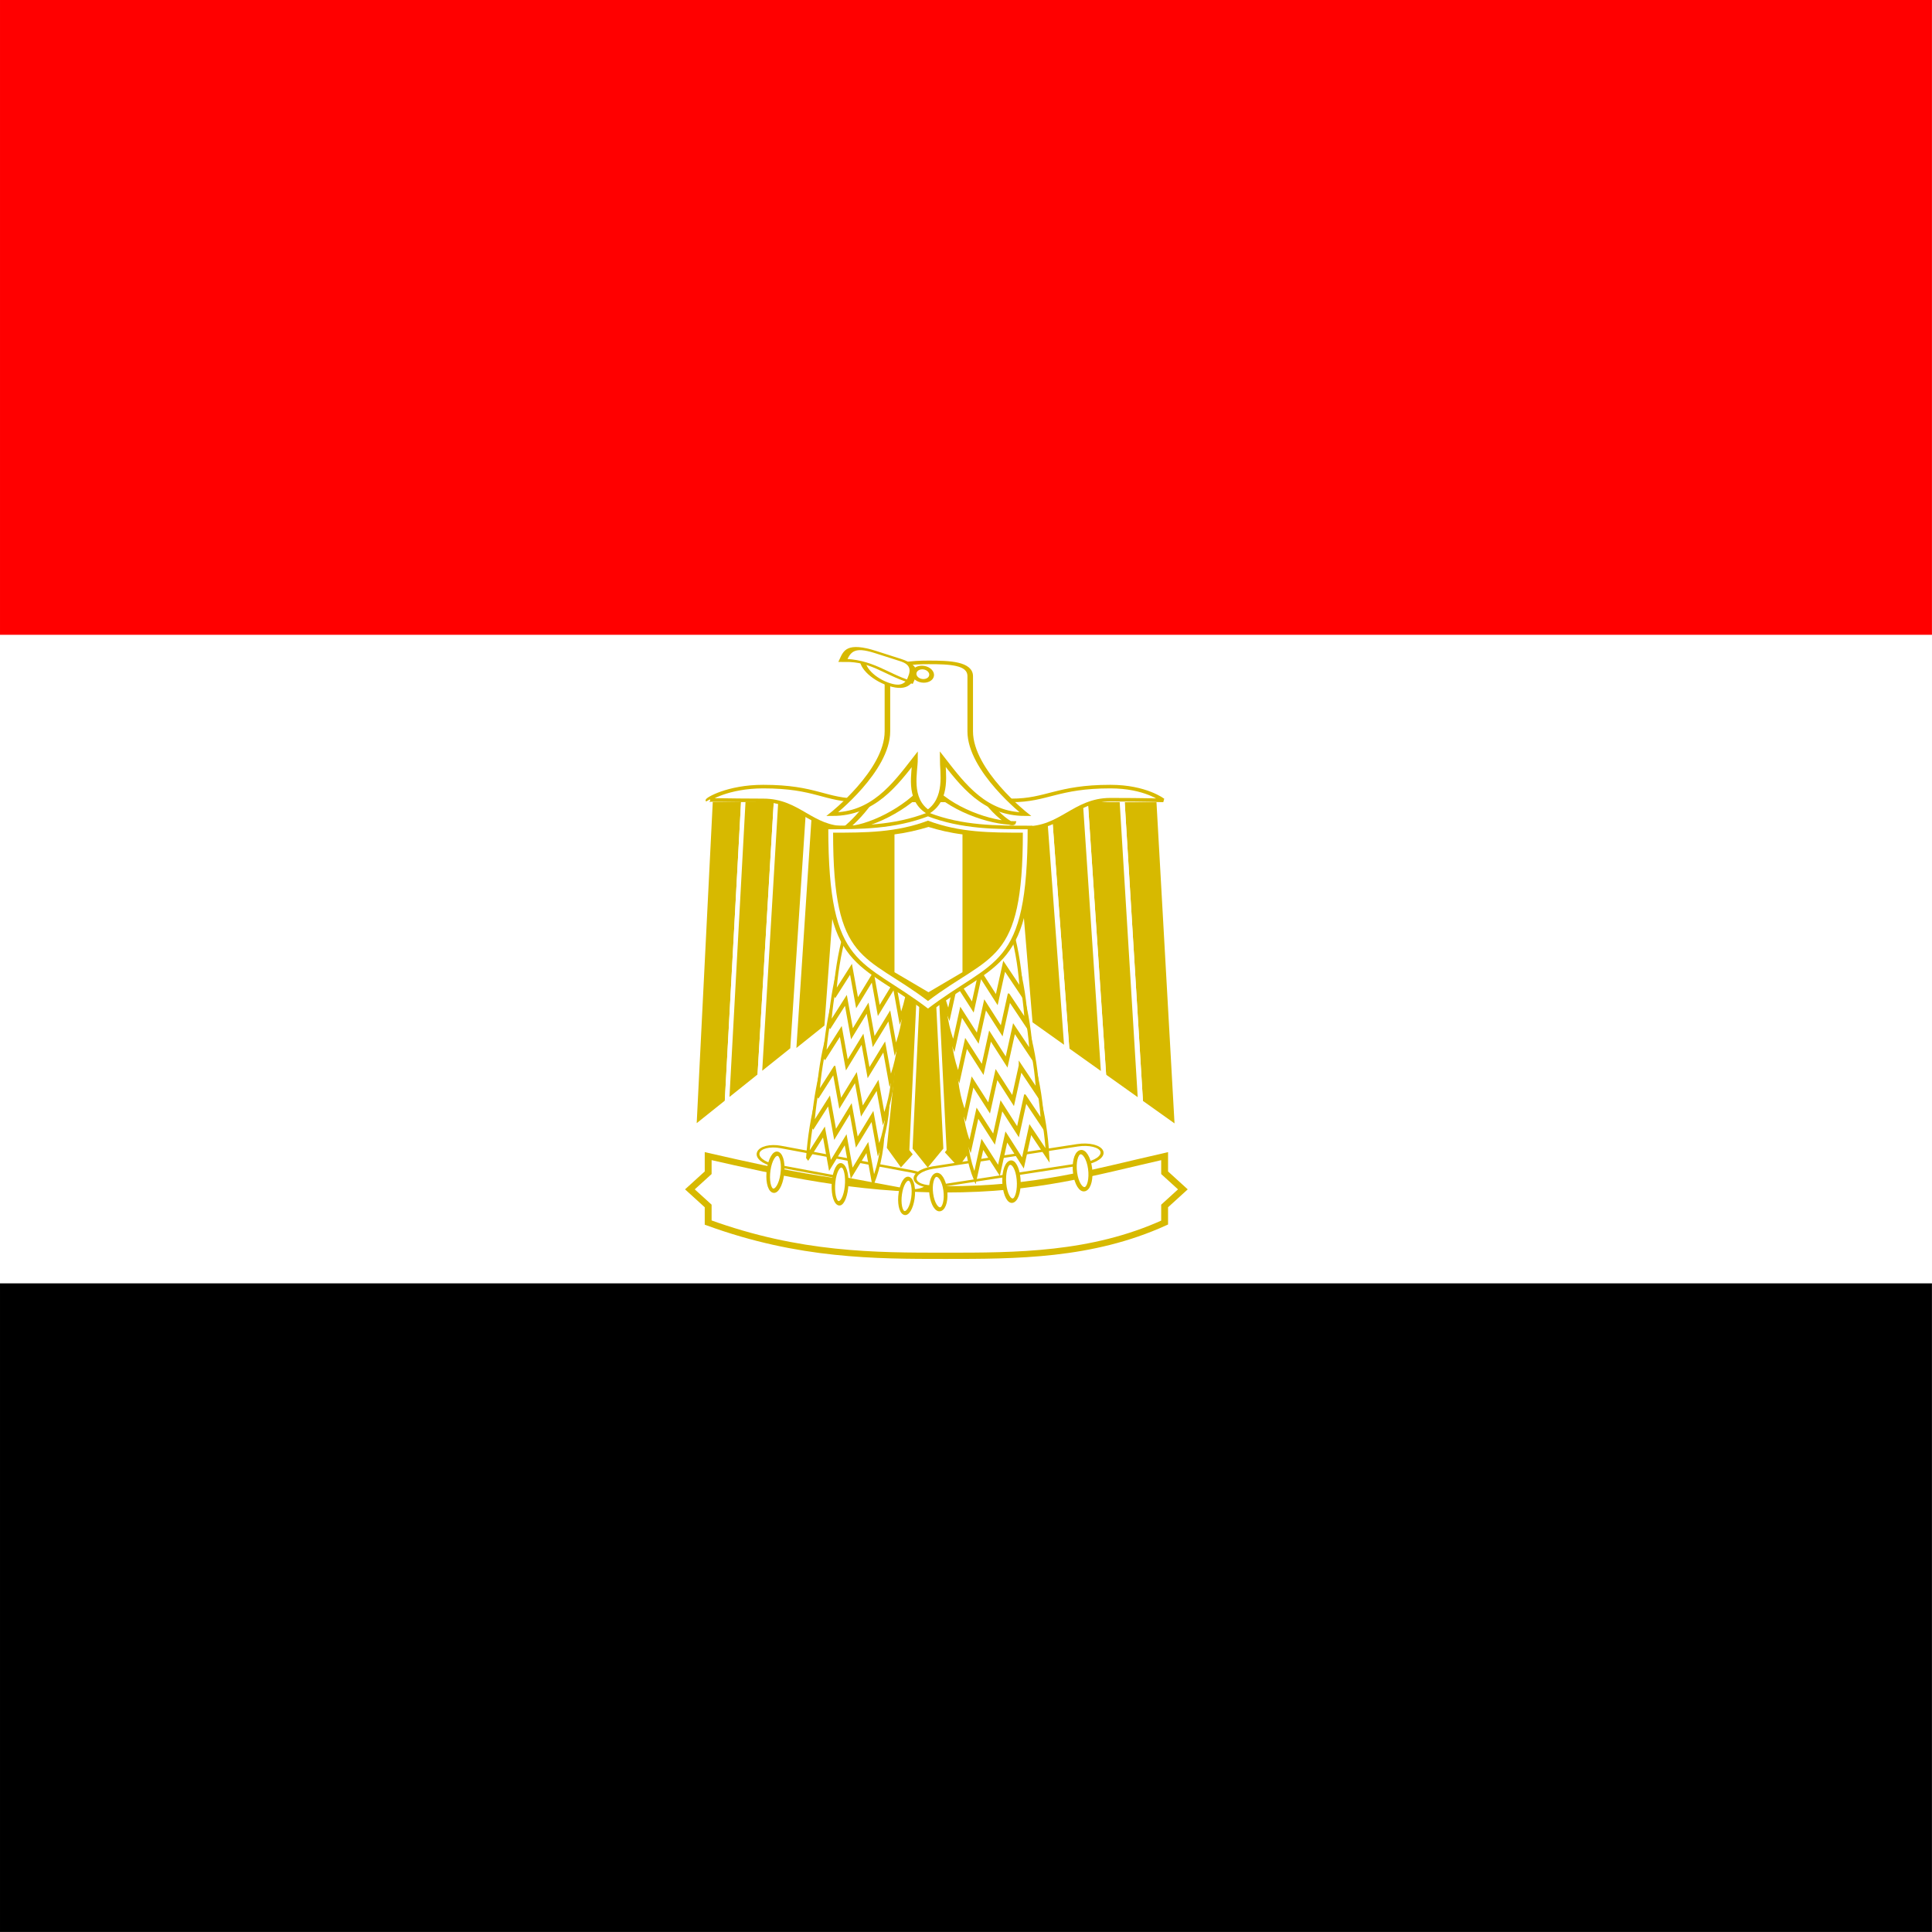
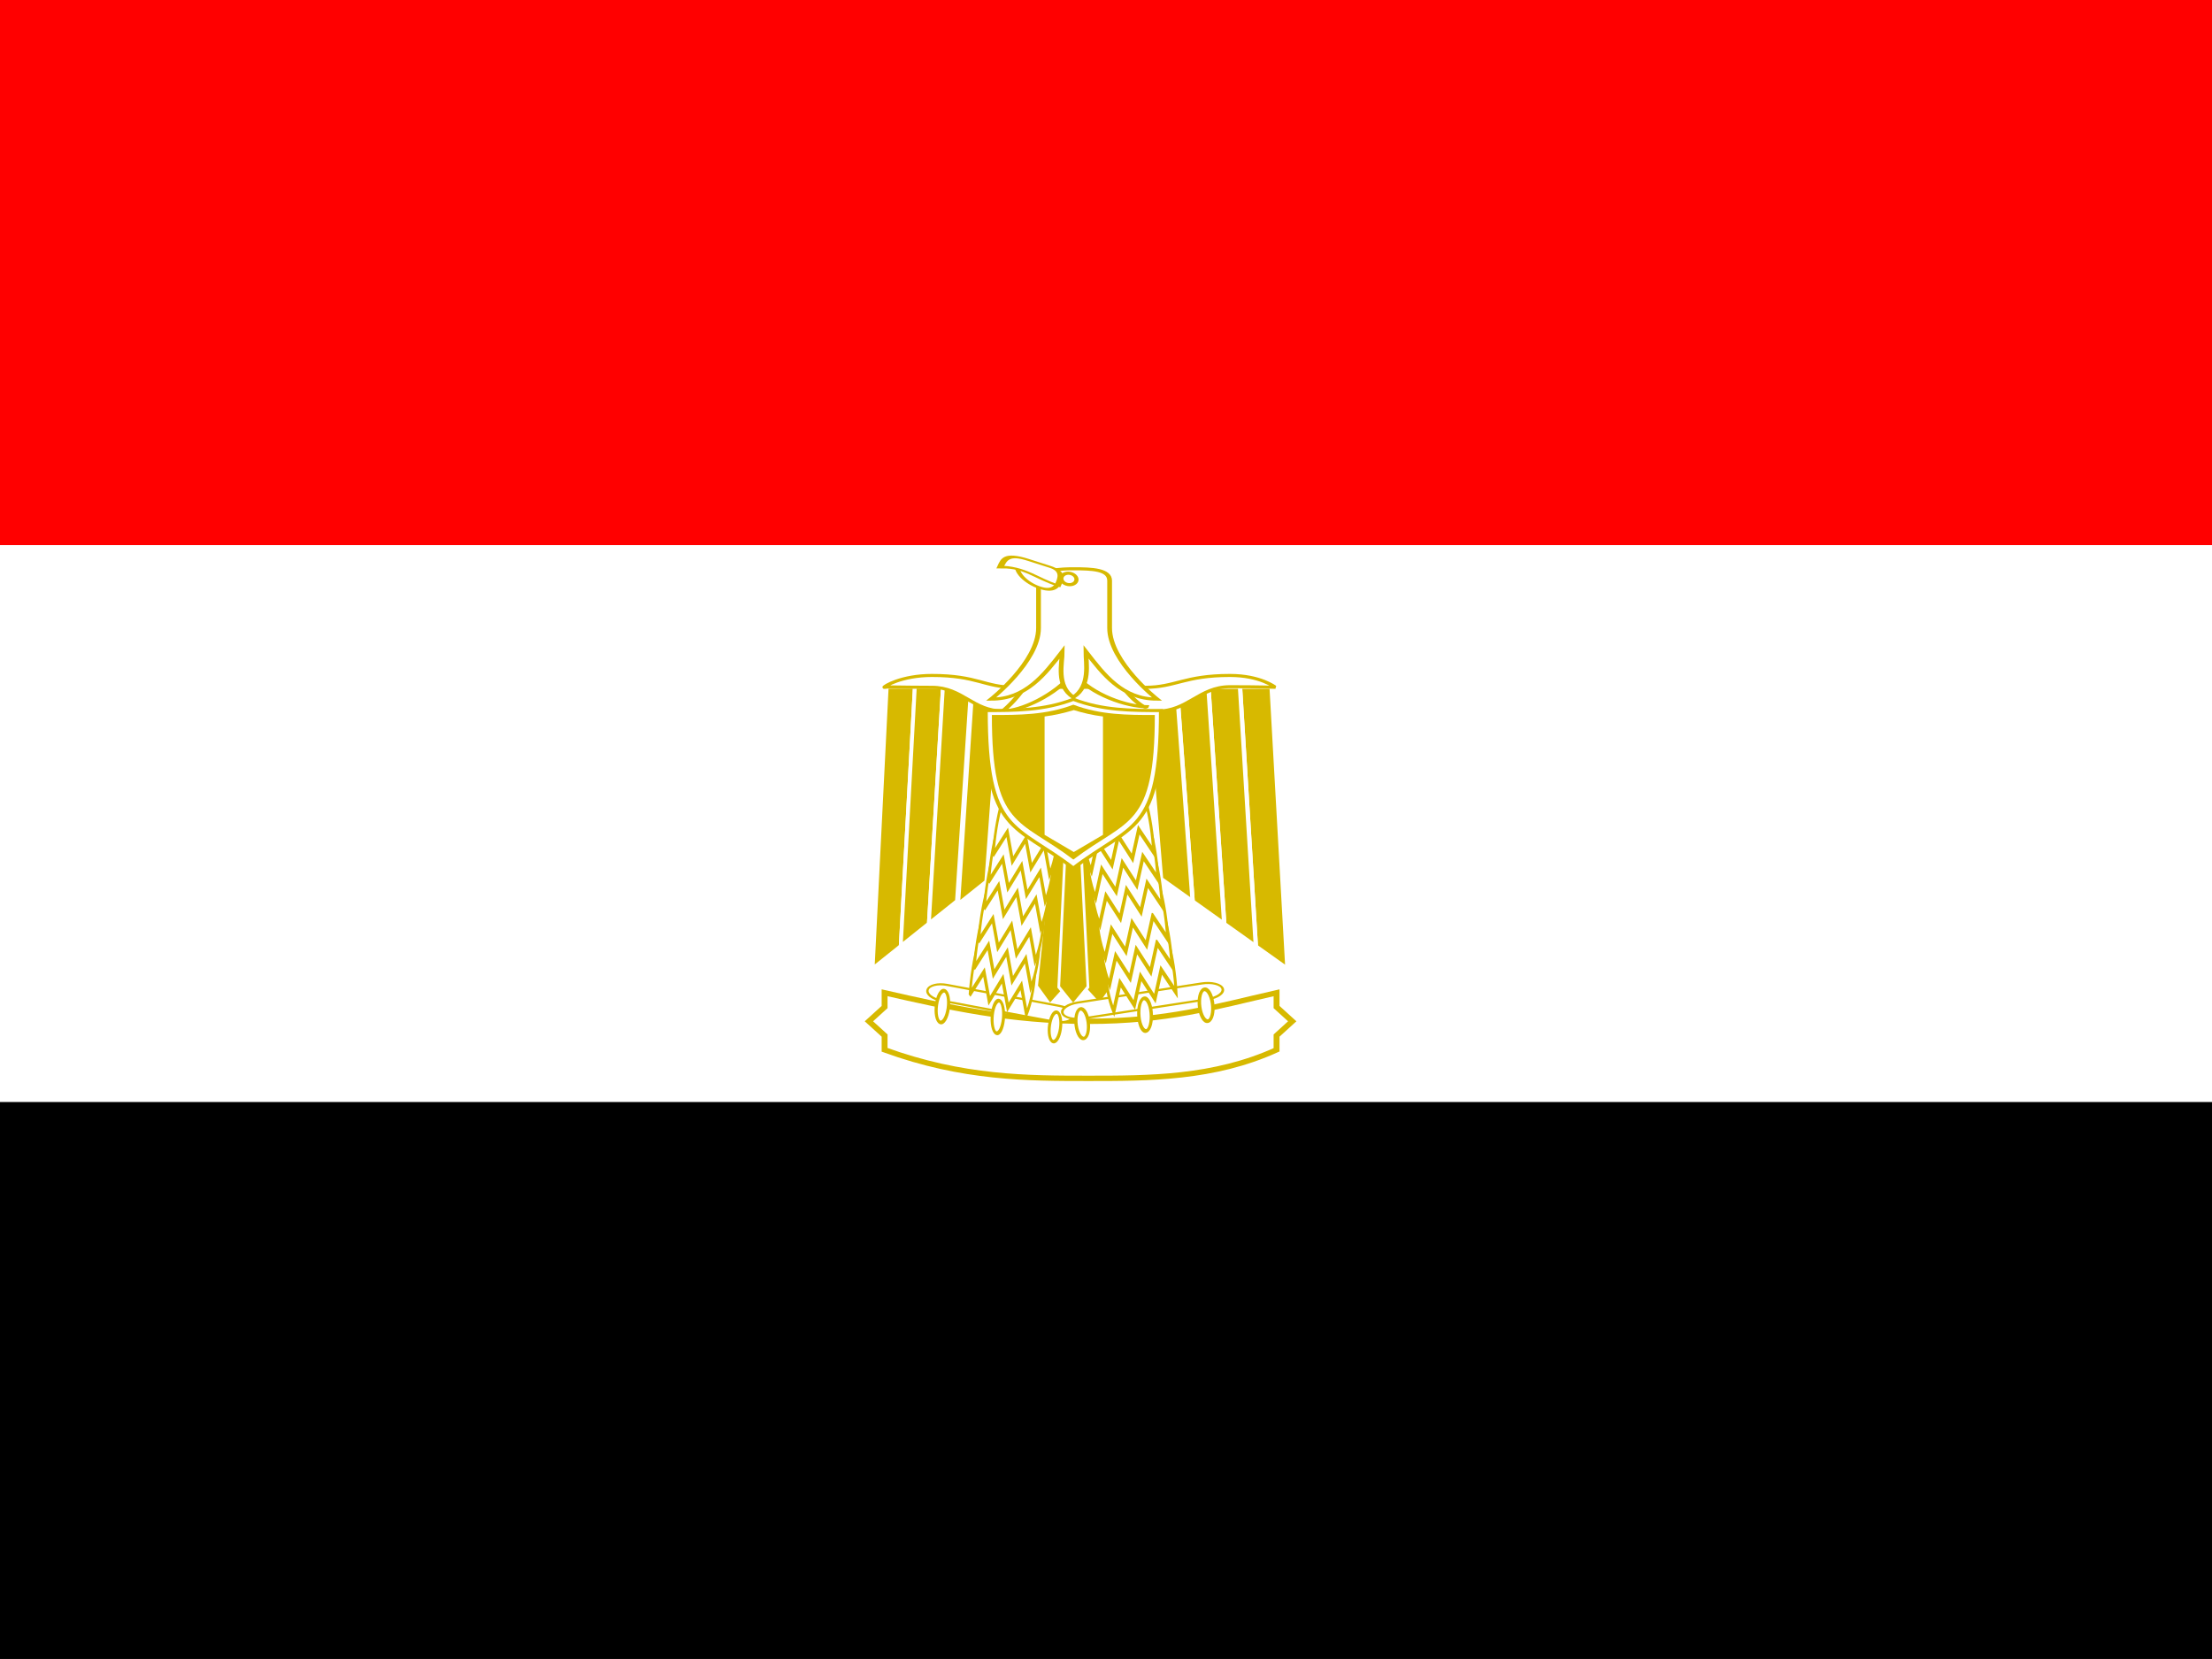
- <svg xmlns="http://www.w3.org/2000/svg" id="svg1689" height="512" width="512" version="1.1">
+ <svg xmlns="http://www.w3.org/2000/svg" id="svg1689" height="480" width="640" version="1.1">
  <defs id="defs1691">
-     <clipPath id="clipPath5515" clipPathUnits="userSpaceOnUse">
-       <rect id="rect5517" fill-opacity="0.67" height="496.06" width="496.06" y="-0" x="124.02" />
+     <clipPath id="clipPath5036" clipPathUnits="userSpaceOnUse">
+       <rect id="rect5038" fill-opacity="0.67" height="512" width="682.67" y="-0" x="-85.333" />
    </clipPath>
  </defs>
-   <g id="flag" clip-path="url(#clipPath5515)" transform="matrix(1.0321 0 0 1.0321 -128 .000056731)">
-     <g id="g973" fill-rule="evenodd">
+   <g id="flag" clip-path="url(#clipPath5036)" transform="matrix(.9375 0 0 .9375 80 9.8449e-7)">
+     <g id="g973" fill-rule="evenodd" transform="matrix(1.0321 0 0 1.0321 -128 .000056731)">
      <rect id="rect1801" height="166.54" width="744.09" y="162.99" x="0" stroke-width="1pt" fill="#fff" />
      <rect id="rect1800" height="166.54" width="744.09" y="329.53" x="0" stroke-width="1pt" />
      <rect id="rect1802" height="162.99" width="744.09" y="-0" x="0" stroke-width="1pt" fill="#f00" />
      <g id="g827" transform="translate(23.212 409.22)">
        <path id="path725" d="m322.44-322.44h7.087l3.75 60.236-7.294 7.087-7.086-7.087 3.543-60.236z" transform="matrix(.60585 -.032038 .057196 .75873 164.05 95.207)" stroke="#fff" stroke-width="1pt" fill="#d7b900" />
        <path id="path726" d="m322.44-322.44h7.087l3.75 60.236-7.294 7.087-7.086-7.087 3.543-60.236z" transform="matrix(.60642 .023124 -.041283 .75945 123.88 77.449)" stroke="#fff" stroke-width="1pt" fill="#d7b900" />
        <g id="g720" transform="matrix(1.2667 0 0 1.0307 -115.19 8.206)" stroke="#fff" stroke-width="4.824" fill="#d7b900">
          <path id="path1700" d="m177.16 255.12-17.716 442.91 35.433-35.434 17.716-407.48h-35.433z" transform="matrix(-.21053 0 0 .18418 442.73 -252.58)" />
          <path id="path1701" d="m177.16 290.55-17.717 407.48 35.433-35.434 17.717-372.05h-35.433z" transform="matrix(-.21053 0 0 .18418 435.27 -259.11)" />
          <path id="path1702" d="m177.17 325.98-17.718 372.05 35.433-35.434 17.718-336.61h-35.433z" transform="matrix(-.21053 0 0 .18418 427.81 -265.63)" />
          <path id="path1703" d="m177.16 361.42-17.717 336.62 35.433-35.434 17.717-301.18h-35.433z" transform="matrix(-.21053 0 0 .18418 420.35 -272.16)" />
        </g>
        <g id="g715" transform="matrix(1.1273 0 0 1.0307 -62.209 8.1481)" stroke="#fff" stroke-width="4.824" fill="#d7b900">
          <path id="path1696" d="m177.16 255.12-17.716 442.91 35.433-35.434 17.716-407.48h-35.433z" transform="matrix(.21053 0 0 .18418 269.17 -252.58)" />
          <path id="path1697" d="m177.16 290.55-17.717 407.48 35.433-35.434 17.717-372.05h-35.433z" transform="matrix(.21053 0 0 .18418 276.63 -259.11)" />
          <path id="path1698" d="m177.17 325.98-17.717 372.05 35.433-35.434 17.717-336.61h-35.433z" transform="matrix(.21053 0 0 .18418 284.08 -265.63)" />
          <path id="path1699" d="m177.16 361.42-17.716 336.62 35.433-35.434 17.716-301.18h-35.433z" transform="matrix(.21053 0 0 .18418 291.86 -271.3)" />
        </g>
        <path id="path1704" d="m181.73 256.05c-1.004-1.312 19.847-18.646 55.28-18.646 53.15 0 61.307 18.646 96.741 18.646h152.02c35.433 0 45.723-18.646 98.872-18.646 35.433 0 52.168 18.293 53.149 18.646 0 0-17.716-0.93-53.149-0.93s-49.3 39.04-85.052 38.222c-26.788 0.818-144.23 0-179.66 0-35.433 0-47.486-37.292-82.92-37.292-35.433 0-56.284-1.312-55.28 0z" transform="matrix(.25639 0 0 .19003 236.01 -252.36)" stroke="#d7b900" stroke-width="4.824" fill="#fff" />
        <path id="path709" d="m400.39-109.84v3.543l3.543 3.543-3.543 3.543v3.543c-14.174 7.087-28.849 7.087-42.52 7.087-13.67 0-28.346 0-46.063-7.087v-3.543l-3.543-3.543 3.543-3.543v-3.543c14.173 3.543 28.347 7.086 46.063 7.086 17.717 0 28.347-3.543 42.52-7.086z" transform="matrix(1.3231 0 0 1.2037 -129.91 19.854)" stroke="#d7b900" stroke-width="1pt" fill="#fff" />
        <g id="g695" transform="matrix(-1.0627 .28456 .30493 .99174 760.82 -100.29)" stroke="#d7b900" fill="#fff">
          <rect id="rect696" transform="matrix(-.56396 -.8258 -.8884 .45907 0 0)" rx="2.395" ry="4.505" height="40.13" width="4.789" y="-406.53" x="-73.159" stroke-width=".623" />
          <g id="g697" transform="matrix(-.10045 .037692 .094135 .22662 362.02 -256.85)" stroke-width="4.713">
            <path id="path698" d="m318.9 574.02 17.716 17.716 17.717-17.716 17.716 17.716 17.717-17.716 17.716 17.716c5.257-9.426 7.092-22.888-0.112-36.519-36.185-13.818-68.824-12.643-107.18 1.188-3.087 11.031-2.975 23.928 0 35.433l18.709-17.818z" transform="matrix(1.3763 .17548 -.14151 1.7066 -97.886 -514.14)" />
            <path id="path699" d="m318.9 574.02 17.716 17.716 17.717-17.716 17.716 17.716 17.717-17.716 17.716 17.716c5.257-9.426 7.092-22.888-0.112-36.519-36.185-13.818-68.824-12.643-107.18 1.188-3.087 11.031-2.975 23.928 0 35.433l18.709-17.818z" transform="matrix(1.3763 .17548 -.14151 1.7066 -95.127 -545.97)" />
            <path id="path700" d="m318.9 574.02 17.716 17.716 17.717-17.716 17.716 17.716 17.717-17.716 17.716 17.716c5.257-9.426 7.092-22.888-0.112-36.519-36.185-13.818-68.824-12.643-107.18 1.188-3.087 11.031-2.975 23.928 0 35.433l18.709-17.818z" transform="matrix(1.3763 .17548 -.14151 1.7066 -92.368 -577.8)" />
            <path id="path701" d="m318.9 574.02 17.716 17.716 17.717-17.716 17.716 17.716 17.717-17.716 17.716 17.716c5.257-9.426 7.092-22.888-0.112-36.519-36.185-13.818-68.824-12.643-107.18 1.188-3.087 11.031-2.975 23.928 0 35.433l18.709-17.818z" transform="matrix(1.3763 .17548 -.14151 1.7066 -88.229 -617.12)" />
            <path id="path702" d="m318.9 574.02 17.716 17.716 17.717-17.716 17.716 17.716 17.717-17.716 17.716 17.716c5.257-9.426 7.092-22.888-0.112-36.519-36.185-13.818-68.824-12.643-107.18 1.188-3.087 11.031-2.975 23.928 0 35.433l18.709-17.818z" transform="matrix(1.3763 .17548 -.14151 1.7066 -85.47 -648.94)" />
            <path id="path703" d="m318.9 574.02 17.716 17.716 17.717-17.716 17.716 17.716 17.717-17.716 17.716 17.716c5.257-9.426 7.092-22.888-0.112-36.519-36.185-13.818-68.824-12.643-107.18 1.188-3.087 11.031-2.975 23.928 0 35.433l18.709-17.818z" transform="matrix(1.3763 .17548 -.14151 1.7066 -82.711 -680.77)" />
          </g>
          <path id="path704" d="m345.63-96.125c0 3.279-1.119 5.938-2.5 5.938s-2.5-2.658-2.5-5.938 1.119-5.938 2.5-5.938 2.5 2.658 2.5 5.938z" transform="matrix(0.498 -.38506 .29096 .65904 228.03 87.159)" stroke-width="1pt" />
          <path id="path705" d="m345.63-96.125c0 3.279-1.119 5.938-2.5 5.938s-2.5-2.658-2.5-5.938 1.119-5.938 2.5-5.938 2.5 2.658 2.5 5.938z" transform="matrix(0.498 -.42984 .29096 .73568 242.09 102.86)" stroke-width="1pt" />
          <path id="path706" d="m345.63-96.125c0 3.279-1.119 5.938-2.5 5.938s-2.5-2.658-2.5-5.938 1.119-5.938 2.5-5.938 2.5 2.658 2.5 5.938z" transform="matrix(.53454 -.41491 .31232 .71013 245.2 88.253)" stroke-width="1pt" />
        </g>
        <path id="path1751" d="m268.29 261.84s32.89-42.159 32.89-95.309c0 0.001 70.866 0.001 70.866 0 0 53.15 34.308 95.309 35.434 88.584-17.717 0-53.15-17.717-70.866-53.15-17.716 35.434-50.608 59.875-68.324 59.875z" transform="matrix(.30797 0 0 .19003 235.41 -246.38)" stroke="#d7b900" stroke-width="4.824" fill="#fff" />
        <path id="path1750" d="m253.46 240.41s47.939-58.726 47.939-111.88v-74.584c0-17.717 23.97-18.646 35.955-18.646 17.717 0 35.954 0.929 35.954 18.646v74.584c0 53.149 47.94 111.88 47.94 111.88-35.433 0-54.193-39.151-71.909-74.584 0 17.717 4.993 53.862-12.724 71.579-17.716-17.717-11.246-53.862-11.246-71.579-17.717 35.433-36.475 74.584-71.909 74.584z" transform="matrix(.29565 0 0 .19003 239.56 -245.85)" stroke="#d7b900" stroke-width="4.824" fill="#fff" />
        <path id="path1756" d="m283.12 77.953h53.149c0 17.716 0 35.433-17.716 35.433-17.717 0-35.433-17.717-35.433-35.433z" transform="matrix(.24229 .077462 -.053943 .11836 258.11 -271.54)" stroke="#d7b900" stroke-width="5.909" fill="#fff" />
        <path id="path1754" d="m183.96 42.52c11.811 0 11.811 17.716 11.811 35.433-17.716 0-29.528-17.717-47.244 0 0-19.559 0-35.433 17.716-35.433h17.717z" transform="matrix(.36344 .11619 -.053943 .11836 267.48 -266.15)" stroke="#d7b900" stroke-width="4.824" fill="#fff" />
        <path id="path1757" d="m336.61 69.094c0 4.892-3.966 8.858-8.858 8.858s-8.858-3.966-8.858-8.858 3.966-8.858 8.858-8.858 8.858 3.966 8.858 8.858z" transform="matrix(.24229 .077462 -.080914 .17754 263.94 -273.76)" stroke="#d7b900" stroke-width="4.824" fill="#fff" />
        <path id="path710" d="m322.44-322.44h7.087l3.75 60.236-7.294 7.087-7.086-7.087 3.543-60.236z" transform="matrix(.60705 0 0 .76024 141.13 85.239)" stroke="#fff" stroke-width="1pt" fill="#d7b900" />
        <g id="g683" transform="matrix(1.159 .30317 -.35586 .98736 -126.74 -108.64)" stroke="#d7b900" fill="#fff">
          <rect id="rect1764" transform="matrix(-.56396 -.8258 -.8884 .45907 0 0)" rx="2.395" ry="4.505" height="40.13" width="4.789" y="-406.53" x="-73.159" stroke-width=".623" />
          <g id="g673" transform="matrix(-.10045 .037692 .094135 .22662 362.02 -256.85)" stroke-width="4.713">
            <path id="path674" d="m318.9 574.02 17.716 17.716 17.717-17.716 17.716 17.716 17.717-17.716 17.716 17.716c5.257-9.426 7.092-22.888-0.112-36.519-36.185-13.818-68.824-12.643-107.18 1.188-3.087 11.031-2.975 23.928 0 35.433l18.709-17.818z" transform="matrix(1.3763 .17548 -.14151 1.7066 -97.886 -514.14)" />
            <path id="path675" d="m318.9 574.02 17.716 17.716 17.717-17.716 17.716 17.716 17.717-17.716 17.716 17.716c5.257-9.426 7.092-22.888-0.112-36.519-36.185-13.818-68.824-12.643-107.18 1.188-3.087 11.031-2.975 23.928 0 35.433l18.709-17.818z" transform="matrix(1.3763 .17548 -.14151 1.7066 -95.127 -545.97)" />
            <path id="path676" d="m318.9 574.02 17.716 17.716 17.717-17.716 17.716 17.716 17.717-17.716 17.716 17.716c5.257-9.426 7.092-22.888-0.112-36.519-36.185-13.818-68.824-12.643-107.18 1.188-3.087 11.031-2.975 23.928 0 35.433l18.709-17.818z" transform="matrix(1.3763 .17548 -.14151 1.7066 -92.368 -577.8)" />
            <path id="path677" d="m318.9 574.02 17.716 17.716 17.717-17.716 17.716 17.716 17.717-17.716 17.716 17.716c5.257-9.426 7.092-22.888-0.112-36.519-36.185-13.818-68.824-12.643-107.18 1.188-3.087 11.031-2.975 23.928 0 35.433l18.709-17.818z" transform="matrix(1.3763 .17548 -.14151 1.7066 -88.229 -617.12)" />
            <path id="path678" d="m318.9 574.02 17.716 17.716 17.717-17.716 17.716 17.716 17.717-17.716 17.716 17.716c5.257-9.426 7.092-22.888-0.112-36.519-36.185-13.818-68.824-12.643-107.18 1.188-3.087 11.031-2.975 23.928 0 35.433l18.709-17.818z" transform="matrix(1.3763 .17548 -.14151 1.7066 -85.47 -648.94)" />
            <path id="path679" d="m318.9 574.02 17.716 17.716 17.717-17.716 17.716 17.716 17.717-17.716 17.716 17.716c5.257-9.426 7.092-22.888-0.112-36.519-36.185-13.818-68.824-12.643-107.18 1.188-3.087 11.031-2.975 23.928 0 35.433l18.709-17.818z" transform="matrix(1.3763 .17548 -.14151 1.7066 -82.711 -680.77)" />
          </g>
          <path id="path680" d="m345.63-96.125c0 3.279-1.119 5.938-2.5 5.938s-2.5-2.658-2.5-5.938 1.119-5.938 2.5-5.938 2.5 2.658 2.5 5.938z" transform="matrix(0.498 -.38506 .29096 .65904 228.03 87.159)" stroke-width="1pt" />
          <path id="path681" d="m345.63-96.125c0 3.279-1.119 5.938-2.5 5.938s-2.5-2.658-2.5-5.938 1.119-5.938 2.5-5.938 2.5 2.658 2.5 5.938z" transform="matrix(0.498 -.42984 .29096 .73568 242.09 102.86)" stroke-width="1pt" />
          <path id="path682" d="m345.63-96.125c0 3.279-1.119 5.938-2.5 5.938s-2.5-2.658-2.5-5.938 1.119-5.938 2.5-5.938 2.5 2.658 2.5 5.938z" transform="matrix(.53454 -.41491 .31232 .71013 245.2 88.253)" stroke-width="1pt" />
        </g>
        <g id="g711" transform="matrix(1.1703 0 0 1.0318 -76.898 9.4313)">
          <path id="path1706" d="m301.18 290.55c0 194.88 35.433 177.17 106.3 248.03 70.866-70.866 106.3-53.15 106.3-248.03-35.434 0-70.867 0-106.3-17.716-35.432 17.716-70.866 17.716-106.3 17.716z" transform="matrix(.21053 0 0 .18418 269.66 -253.34)" stroke="#d7b900" stroke-width="4.824" fill="#fff" />
          <path id="path707" d="m301.18 290.55c0 194.88 35.433 177.17 106.3 248.03 70.866-70.866 106.3-53.15 106.3-248.03-35.434 0-70.867 0-106.3-17.716-35.432 17.716-70.866 17.716-106.3 17.716z" transform="matrix(.19583 0 0 .1689 275.65 -247.61)" fill="#d7b900" />
          <path id="path1709" d="m372.05 284.81v221.58l35.433 32.195 35.433-32.195v-221.58c-12.64-2.444-24.837-6.876-35.378-11.971-11.719 5.427-23.659 9.693-35.488 11.971z" transform="matrix(.21053 0 0 .15478 269.77 -242.19)" fill="#fff" />
        </g>
      </g>
    </g>
  </g>
</svg>
